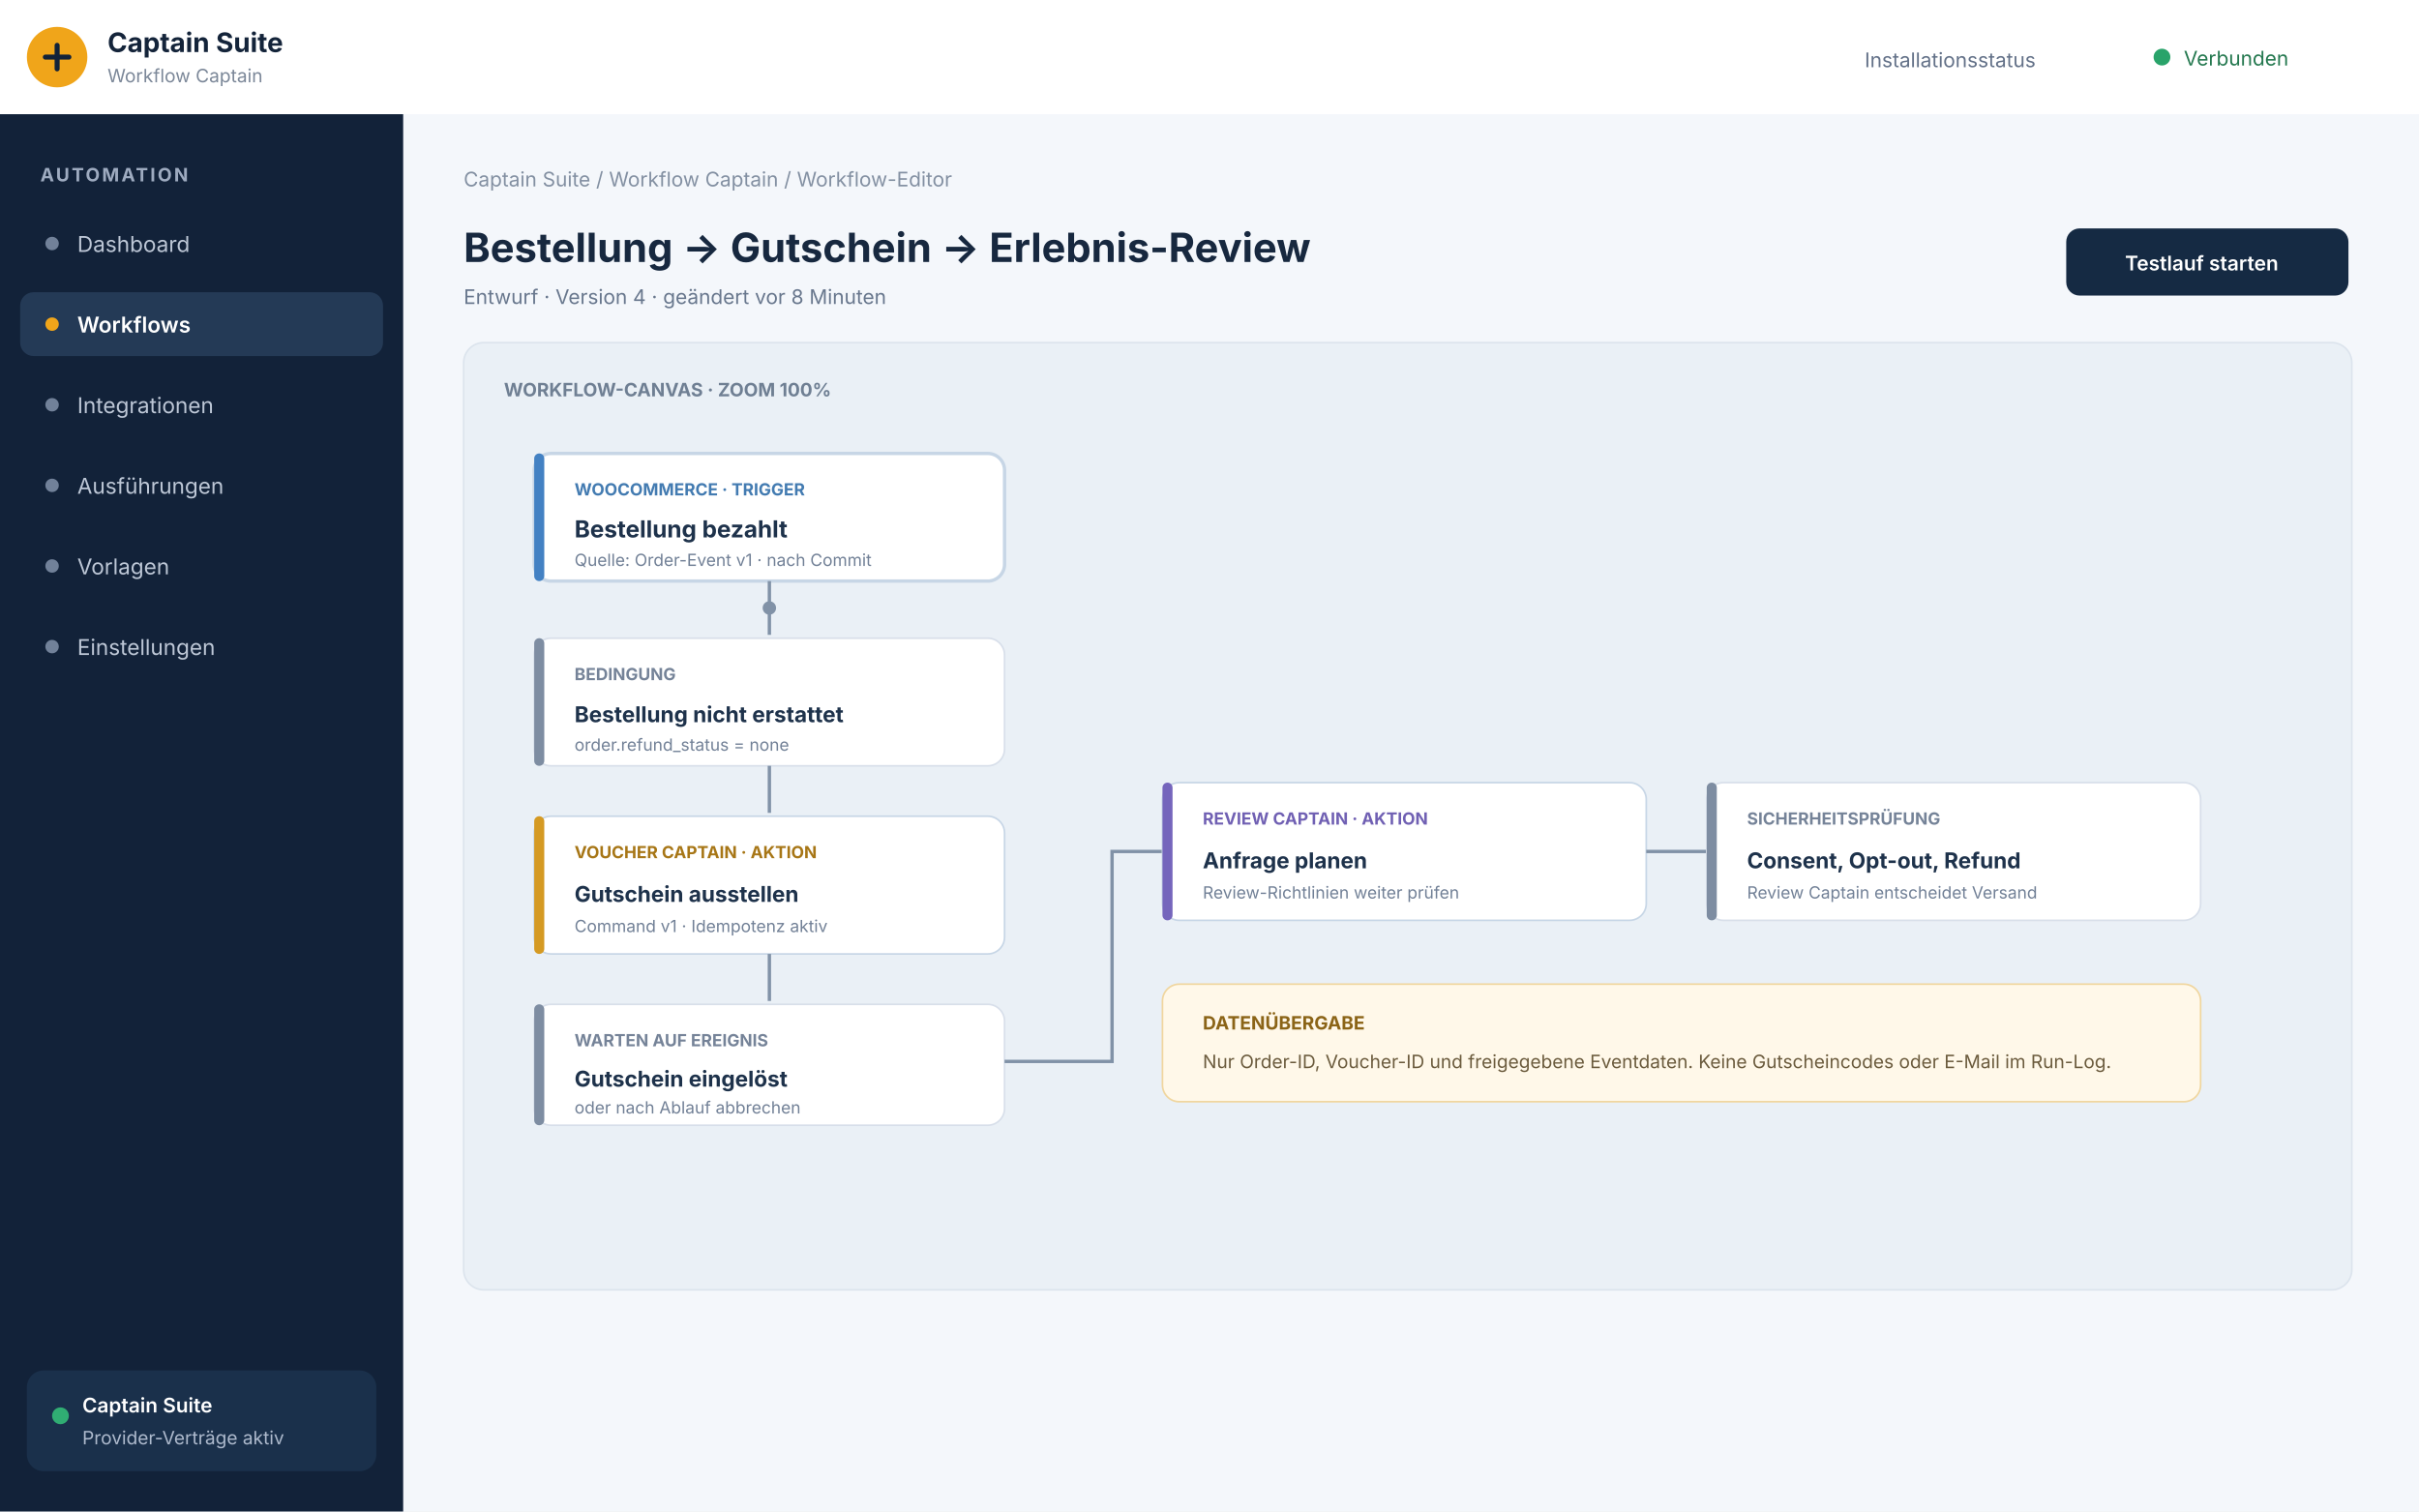
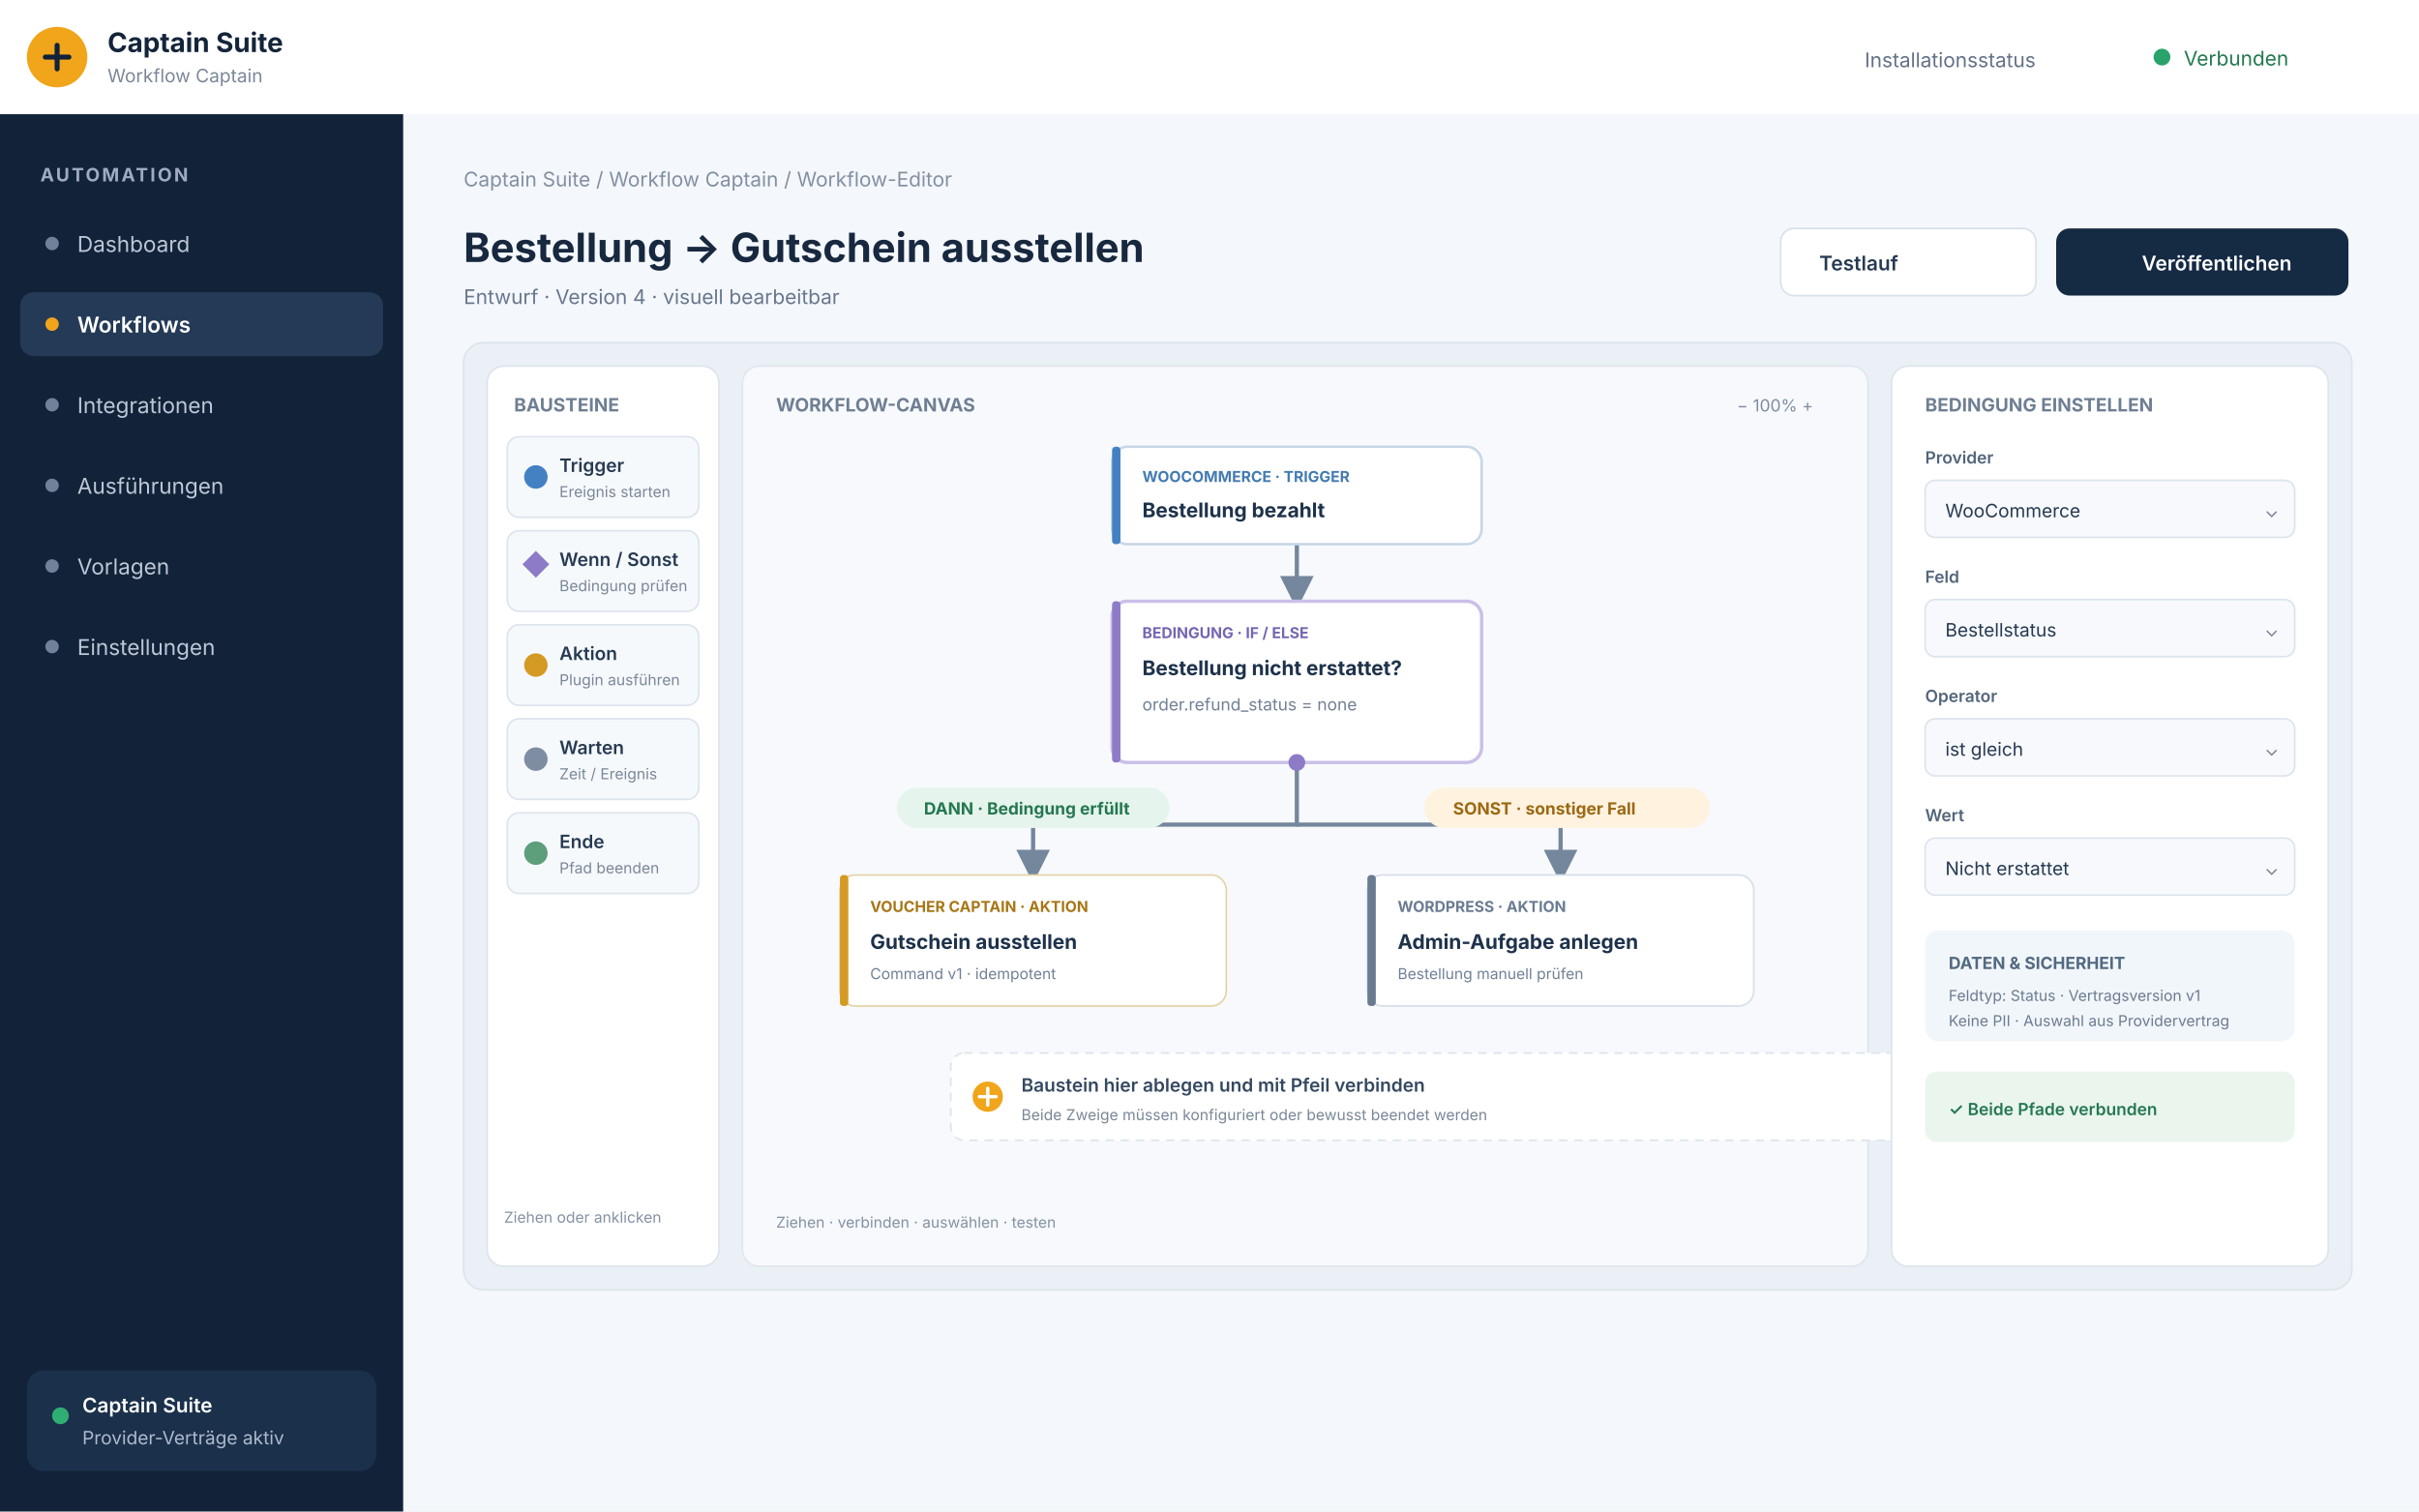
<svg xmlns="http://www.w3.org/2000/svg" width="1440" height="900" viewBox="0 0 1440 900">
  <rect width="1440" height="900" fill="#f4f7fb" />
  <rect width="1440" height="68" fill="#ffffff" />
  <circle cx="34" cy="34" r="18" fill="#f0a51a" />
  <path d="M27 34h14M34 27v14" stroke="#122239" stroke-width="3" stroke-linecap="round" />
  <text x="64" y="31" font-family="Inter,Arial,sans-serif" font-size="16" font-weight="700" fill="#14243a">Captain Suite</text>
  <text x="64" y="49" font-family="Inter,Arial,sans-serif" font-size="11" fill="#7b8798">Workflow Captain</text>
  <text x="1110" y="40" font-family="Inter,Arial,sans-serif" font-size="12" fill="#637188">Installationsstatus</text>
  <circle cx="1287" cy="34" r="5" fill="#29a36a" />
  <text x="1300" y="39" font-family="Inter,Arial,sans-serif" font-size="12" fill="#24784f">Verbunden</text>
  <rect x="0" y="68" width="240" height="832" fill="#122239" />
  <text x="24" y="108" font-family="Inter,Arial,sans-serif" font-size="11" font-weight="700" letter-spacing="1.3" fill="#9eabc0">AUTOMATION</text>
  <rect x="12" y="126" width="216" height="38" rx="8" fill="transparent" />
  <circle cx="31" cy="145" r="4" fill="#718199" />
-   <text x="46" y="150" font-family="Inter,Arial,sans-serif" font-size="13" font-weight="400" fill="#bdc7d6">Dashboard</text>
+   <text x="46" y="150" font-family="Inter,Arial,sans-serif" font-size="13" fill="#bdc7d6">Dashboard</text>
  <rect x="12" y="174" width="216" height="38" rx="8" fill="#243a56" />
  <circle cx="31" cy="193" r="4" fill="#f0a51a" />
  <text x="46" y="198" font-family="Inter,Arial,sans-serif" font-size="13" font-weight="600" fill="#ffffff">Workflows</text>
  <rect x="12" y="222" width="216" height="38" rx="8" fill="transparent" />
  <circle cx="31" cy="241" r="4" fill="#718199" />
-   <text x="46" y="246" font-family="Inter,Arial,sans-serif" font-size="13" font-weight="400" fill="#bdc7d6">Integrationen</text>
+   <text x="46" y="246" font-family="Inter,Arial,sans-serif" font-size="13" fill="#bdc7d6">Integrationen</text>
  <rect x="12" y="270" width="216" height="38" rx="8" fill="transparent" />
  <circle cx="31" cy="289" r="4" fill="#718199" />
-   <text x="46" y="294" font-family="Inter,Arial,sans-serif" font-size="13" font-weight="400" fill="#bdc7d6">Ausführungen</text>
+   <text x="46" y="294" font-family="Inter,Arial,sans-serif" font-size="13" fill="#bdc7d6">Ausführungen</text>
  <rect x="12" y="318" width="216" height="38" rx="8" fill="transparent" />
  <circle cx="31" cy="337" r="4" fill="#718199" />
-   <text x="46" y="342" font-family="Inter,Arial,sans-serif" font-size="13" font-weight="400" fill="#bdc7d6">Vorlagen</text>
+   <text x="46" y="342" font-family="Inter,Arial,sans-serif" font-size="13" fill="#bdc7d6">Vorlagen</text>
  <rect x="12" y="366" width="216" height="38" rx="8" fill="transparent" />
  <circle cx="31" cy="385" r="4" fill="#718199" />
-   <text x="46" y="390" font-family="Inter,Arial,sans-serif" font-size="13" font-weight="400" fill="#bdc7d6">Einstellungen</text>
+   <text x="46" y="390" font-family="Inter,Arial,sans-serif" font-size="13" fill="#bdc7d6">Einstellungen</text>
  <rect x="16" y="816" width="208" height="60" rx="10" fill="#1a304b" />
  <circle cx="36" cy="843" r="5" fill="#30ad73" />
  <text x="49" y="841" font-family="Inter,Arial,sans-serif" font-size="12" font-weight="600" fill="#ffffff">Captain Suite</text>
  <text x="49" y="860" font-family="Inter,Arial,sans-serif" font-size="11" fill="#aebacd">Provider-Verträge aktiv</text>
  <text x="276" y="111" font-family="Inter,Arial,sans-serif" font-size="12" fill="#8390a2">Captain Suite / Workflow Captain / Workflow-Editor</text>
-   <text x="276" y="156" font-family="Inter,Arial,sans-serif" font-size="24" font-weight="700" fill="#17283f">Bestellung → Gutschein → Erlebnis-Review</text>
-   <text x="276" y="181" font-family="Inter,Arial,sans-serif" font-size="12" fill="#68778d">Entwurf · Version 4 · geändert vor 8 Minuten</text>
-   <rect x="1230" y="136" width="168" height="40" rx="8" fill="#152a43" />
-   <text x="1265" y="161" font-family="Inter,Arial,sans-serif" font-size="12" font-weight="600" fill="#fff">Testlauf starten</text>
+   <text x="276" y="156" font-family="Inter,Arial,sans-serif" font-size="24" font-weight="700" fill="#17283f">Bestellung → Gutschein ausstellen</text>
+   <text x="276" y="181" font-family="Inter,Arial,sans-serif" font-size="12" fill="#68778d">Entwurf · Version 4 · visuell bearbeitbar</text>
+   <rect x="1060" y="136" width="152" height="40" rx="8" fill="#ffffff" stroke="#d9e1ea" />
+   <text x="1083" y="161" font-family="Inter,Arial,sans-serif" font-size="12" font-weight="600" fill="#263a52">Testlauf</text>
+   <rect x="1224" y="136" width="174" height="40" rx="8" fill="#152a43" />
+   <text x="1275" y="161" font-family="Inter,Arial,sans-serif" font-size="12" font-weight="600" fill="#fff">Veröffentlichen</text>
  <rect x="276" y="204" width="1124" height="564" rx="12" fill="#eaf0f6" stroke="#dce4ed" />
-   <text x="300" y="236" font-family="Inter,Arial,sans-serif" font-size="11" font-weight="700" fill="#6f7f93">WORKFLOW-CANVAS · ZOOM 100%</text>
-   <rect x="318" y="270" width="280" height="76" rx="10" fill="#fff" stroke="#c7d6e6" stroke-width="2" />
-   <rect x="318" y="270" width="6" height="76" rx="3" fill="#4381c3" />
-   <text x="342" y="295" font-family="Inter,Arial,sans-serif" font-size="10" font-weight="700" fill="#437bb1">WOOCOMMERCE · TRIGGER</text>
-   <text x="342" y="320" font-family="Inter,Arial,sans-serif" font-size="14" font-weight="700" fill="#1e324b">Bestellung bezahlt</text>
-   <text x="342" y="337" font-family="Inter,Arial,sans-serif" font-size="10" fill="#718096">Quelle: Order-Event v1 · nach Commit</text>
-   <path d="M458 346v32" stroke="#8192a7" stroke-width="2" />
-   <circle cx="458" cy="362" r="4" fill="#8192a7" />
-   <rect x="318" y="380" width="280" height="76" rx="10" fill="#fff" stroke="#d8dfea" />
-   <rect x="318" y="380" width="6" height="76" rx="3" fill="#7e8da2" />
-   <text x="342" y="405" font-family="Inter,Arial,sans-serif" font-size="10" font-weight="700" fill="#758398">BEDINGUNG</text>
-   <text x="342" y="430" font-family="Inter,Arial,sans-serif" font-size="13" font-weight="700" fill="#1e324b">Bestellung nicht erstattet</text>
-   <text x="342" y="447" font-family="Inter,Arial,sans-serif" font-size="10" fill="#718096">order.refund_status = none</text>
-   <path d="M458 456v28" stroke="#8192a7" stroke-width="2" />
-   <rect x="318" y="486" width="280" height="82" rx="10" fill="#fff" stroke="#c7d6e6" />
-   <rect x="318" y="486" width="6" height="82" rx="3" fill="#d59a23" />
-   <text x="342" y="511" font-family="Inter,Arial,sans-serif" font-size="10" font-weight="700" fill="#a77616">VOUCHER CAPTAIN · AKTION</text>
-   <text x="342" y="537" font-family="Inter,Arial,sans-serif" font-size="13" font-weight="700" fill="#1e324b">Gutschein ausstellen</text>
-   <text x="342" y="555" font-family="Inter,Arial,sans-serif" font-size="10" fill="#718096">Command v1 · Idempotenz aktiv</text>
-   <path d="M458 568v28" stroke="#8192a7" stroke-width="2" />
-   <rect x="318" y="598" width="280" height="72" rx="10" fill="#fff" stroke="#d8dfea" />
-   <rect x="318" y="598" width="6" height="72" rx="3" fill="#7e8da2" />
-   <text x="342" y="623" font-family="Inter,Arial,sans-serif" font-size="10" font-weight="700" fill="#758398">WARTEN AUF EREIGNIS</text>
-   <text x="342" y="647" font-family="Inter,Arial,sans-serif" font-size="13" font-weight="700" fill="#1e324b">Gutschein eingelöst</text>
-   <text x="342" y="663" font-family="Inter,Arial,sans-serif" font-size="10" fill="#718096">oder nach Ablauf abbrechen</text>
-   <path d="M598 632h64v-125h30" fill="none" stroke="#8192a7" stroke-width="2" />
-   <rect x="692" y="466" width="288" height="82" rx="10" fill="#fff" stroke="#c7d6e6" />
-   <rect x="692" y="466" width="6" height="82" rx="3" fill="#7565bc" />
-   <text x="716" y="491" font-family="Inter,Arial,sans-serif" font-size="10" font-weight="700" fill="#7060b3">REVIEW CAPTAIN · AKTION</text>
-   <text x="716" y="517" font-family="Inter,Arial,sans-serif" font-size="13" font-weight="700" fill="#1e324b">Anfrage planen</text>
-   <text x="716" y="535" font-family="Inter,Arial,sans-serif" font-size="10" fill="#718096">Review-Richtlinien weiter prüfen</text>
-   <path d="M980 507h36" stroke="#8192a7" stroke-width="2" />
-   <rect x="1016" y="466" width="294" height="82" rx="10" fill="#fff" stroke="#d8dfea" />
-   <rect x="1016" y="466" width="6" height="82" rx="3" fill="#7e8da2" />
-   <text x="1040" y="491" font-family="Inter,Arial,sans-serif" font-size="10" font-weight="700" fill="#758398">SICHERHEITSPRÜFUNG</text>
-   <text x="1040" y="517" font-family="Inter,Arial,sans-serif" font-size="13" font-weight="700" fill="#1e324b">Consent, Opt-out, Refund</text>
-   <text x="1040" y="535" font-family="Inter,Arial,sans-serif" font-size="10" fill="#718096">Review Captain entscheidet Versand</text>
-   <rect x="692" y="586" width="618" height="70" rx="10" fill="#fff8e9" stroke="#f0d69f" />
-   <text x="716" y="613" font-family="Inter,Arial,sans-serif" font-size="11" font-weight="700" fill="#8b6417">DATENÜBERGABE</text>
-   <text x="716" y="636" font-family="Inter,Arial,sans-serif" font-size="11" fill="#6b5b3d">Nur Order-ID, Voucher-ID und freigegebene Eventdaten. Keine Gutscheincodes oder E-Mail im Run-Log.</text>
+   <rect x="290" y="218" width="138" height="536" rx="10" fill="#ffffff" stroke="#dce4ed" />
+   <text x="306" y="245" font-family="Inter,Arial,sans-serif" font-size="11" font-weight="700" fill="#6f7f93">BAUSTEINE</text>
+   <rect x="302" y="260" width="114" height="48" rx="7" fill="#f6f9fc" stroke="#dce4ed" />
+   <circle cx="319" cy="284" r="7" fill="#4381c3" />
+   <text x="333" y="281" font-family="Inter,Arial,sans-serif" font-size="11" font-weight="600" fill="#263a52">Trigger</text>
+   <text x="333" y="296" font-family="Inter,Arial,sans-serif" font-size="9" fill="#7a8798">Ereignis starten</text>
+   <rect x="302" y="316" width="114" height="48" rx="7" fill="#f6f9fc" stroke="#dce4ed" />
+   <path d="M319 328l8 8-8 8-8-8z" fill="#8d7bc7" />
+   <text x="333" y="337" font-family="Inter,Arial,sans-serif" font-size="11" font-weight="600" fill="#263a52">Wenn / Sonst</text>
+   <text x="333" y="352" font-family="Inter,Arial,sans-serif" font-size="9" fill="#7a8798">Bedingung prüfen</text>
+   <rect x="302" y="372" width="114" height="48" rx="7" fill="#f6f9fc" stroke="#dce4ed" />
+   <circle cx="319" cy="396" r="7" fill="#d59a23" />
+   <text x="333" y="393" font-family="Inter,Arial,sans-serif" font-size="11" font-weight="600" fill="#263a52">Aktion</text>
+   <text x="333" y="408" font-family="Inter,Arial,sans-serif" font-size="9" fill="#7a8798">Plugin ausführen</text>
+   <rect x="302" y="428" width="114" height="48" rx="7" fill="#f6f9fc" stroke="#dce4ed" />
+   <circle cx="319" cy="452" r="7" fill="#7e8da2" />
+   <text x="333" y="449" font-family="Inter,Arial,sans-serif" font-size="11" font-weight="600" fill="#263a52">Warten</text>
+   <text x="333" y="464" font-family="Inter,Arial,sans-serif" font-size="9" fill="#7a8798">Zeit / Ereignis</text>
+   <rect x="302" y="484" width="114" height="48" rx="7" fill="#f6f9fc" stroke="#dce4ed" />
+   <circle cx="319" cy="508" r="7" fill="#5d9e7b" />
+   <text x="333" y="505" font-family="Inter,Arial,sans-serif" font-size="11" font-weight="600" fill="#263a52">Ende</text>
+   <text x="333" y="520" font-family="Inter,Arial,sans-serif" font-size="9" fill="#7a8798">Pfad beenden</text>
+   <text x="300" y="728" font-family="Inter,Arial,sans-serif" font-size="9" fill="#8491a3">Ziehen oder anklicken</text>
+   <rect x="442" y="218" width="670" height="536" rx="10" fill="#f7f9fc" stroke="#e0e6ee" />
+   <text x="462" y="245" font-family="Inter,Arial,sans-serif" font-size="11" font-weight="700" fill="#6f7f93">WORKFLOW-CANVAS</text>
+   <text x="1034" y="245" font-family="Inter,Arial,sans-serif" font-size="10" fill="#7e8da2">−  100%  +</text>
+   <path d="M772 324v34" fill="none" stroke="#75879c" stroke-width="2.5" marker-end="url(#arrow)" />
+   <path d="M772 454v37h-157v30" fill="none" stroke="#75879c" stroke-width="2.5" marker-end="url(#arrow)" />
+   <path d="M772 491h157v30" fill="none" stroke="#75879c" stroke-width="2.5" marker-end="url(#arrow)" />
+   <rect x="662" y="266" width="220" height="58" rx="9" fill="#ffffff" stroke="#c7d6e6" stroke-width="1.5" />
+   <rect x="662" y="266" width="5" height="58" rx="2" fill="#4381c3" />
+   <text x="680" y="287" font-family="Inter,Arial,sans-serif" font-size="9" font-weight="700" fill="#437bb1">WOOCOMMERCE · TRIGGER</text>
+   <text x="680" y="308" font-family="Inter,Arial,sans-serif" font-size="12" font-weight="700" fill="#1e324b">Bestellung bezahlt</text>
+   <rect x="662" y="358" width="220" height="96" rx="9" fill="#ffffff" stroke="#cbbfe8" stroke-width="2" />
+   <rect x="662" y="358" width="5" height="96" rx="2" fill="#8d7bc7" />
+   <text x="680" y="380" font-family="Inter,Arial,sans-serif" font-size="9" font-weight="700" fill="#7565b2">BEDINGUNG · IF / ELSE</text>
+   <text x="680" y="402" font-family="Inter,Arial,sans-serif" font-size="12" font-weight="700" fill="#1e324b">Bestellung nicht erstattet?</text>
+   <text x="680" y="423" font-family="Inter,Arial,sans-serif" font-size="10" fill="#718096">order.refund_status = none</text>
+   <circle cx="772" cy="454" r="5" fill="#8d7bc7" />
+   <rect x="534" y="469" width="162" height="24" rx="12" fill="#e5f4ec" />
+   <text x="550" y="485" font-family="Inter,Arial,sans-serif" font-size="10" font-weight="700" fill="#24784f">DANN · Bedingung erfüllt</text>
+   <rect x="848" y="469" width="170" height="24" rx="12" fill="#fff2df" />
+   <text x="865" y="485" font-family="Inter,Arial,sans-serif" font-size="10" font-weight="700" fill="#9b6914">SONST · sonstiger Fall</text>
+   <rect x="500" y="521" width="230" height="78" rx="9" fill="#ffffff" stroke="#e4d3a8" />
+   <rect x="500" y="521" width="5" height="78" rx="2" fill="#d59a23" />
+   <text x="518" y="543" font-family="Inter,Arial,sans-serif" font-size="9" font-weight="700" fill="#a77616">VOUCHER CAPTAIN · AKTION</text>
+   <text x="518" y="565" font-family="Inter,Arial,sans-serif" font-size="12" font-weight="700" fill="#1e324b">Gutschein ausstellen</text>
+   <text x="518" y="583" font-family="Inter,Arial,sans-serif" font-size="9" fill="#718096">Command v1 · idempotent</text>
+   <rect x="814" y="521" width="230" height="78" rx="9" fill="#ffffff" stroke="#d8dfea" />
+   <rect x="814" y="521" width="5" height="78" rx="2" fill="#697b91" />
+   <text x="832" y="543" font-family="Inter,Arial,sans-serif" font-size="9" font-weight="700" fill="#697b91">WORDPRESS · AKTION</text>
+   <text x="832" y="565" font-family="Inter,Arial,sans-serif" font-size="12" font-weight="700" fill="#1e324b">Admin-Aufgabe anlegen</text>
+   <text x="832" y="583" font-family="Inter,Arial,sans-serif" font-size="9" fill="#718096">Bestellung manuell prüfen</text>
+   <rect x="566" y="627" width="570" height="52" rx="8" fill="#ffffff" stroke="#dce4ed" stroke-dasharray="5 4" />
+   <circle cx="588" cy="653" r="9" fill="#f0a51a" />
+   <path d="M588 648v10M583 653h10" stroke="#fff" stroke-width="2" stroke-linecap="round" />
+   <text x="608" y="650" font-family="Inter,Arial,sans-serif" font-size="11" font-weight="600" fill="#344860">Baustein hier ablegen und mit Pfeil verbinden</text>
+   <text x="608" y="667" font-family="Inter,Arial,sans-serif" font-size="9" fill="#7a8798">Beide Zweige müssen konfiguriert oder bewusst beendet werden</text>
+   <rect x="1126" y="218" width="260" height="536" rx="10" fill="#ffffff" stroke="#dce4ed" />
+   <text x="1146" y="245" font-family="Inter,Arial,sans-serif" font-size="11" font-weight="700" fill="#6f7f93">BEDINGUNG EINSTELLEN</text>
+   <text x="1146" y="276" font-family="Inter,Arial,sans-serif" font-size="10" font-weight="600" fill="#52647a">Provider</text>
+   <rect x="1146" y="286" width="220" height="34" rx="6" fill="#f7f9fc" stroke="#dce4ed" />
+   <text x="1158" y="308" font-family="Inter,Arial,sans-serif" font-size="11" fill="#263a52">WooCommerce</text>
+   <text x="1348" y="308" font-family="Inter,Arial,sans-serif" font-size="11" fill="#7b8798">⌄</text>
+   <text x="1146" y="347" font-family="Inter,Arial,sans-serif" font-size="10" font-weight="600" fill="#52647a">Feld</text>
+   <rect x="1146" y="357" width="220" height="34" rx="6" fill="#f7f9fc" stroke="#dce4ed" />
+   <text x="1158" y="379" font-family="Inter,Arial,sans-serif" font-size="11" fill="#263a52">Bestellstatus</text>
+   <text x="1348" y="379" font-family="Inter,Arial,sans-serif" font-size="11" fill="#7b8798">⌄</text>
+   <text x="1146" y="418" font-family="Inter,Arial,sans-serif" font-size="10" font-weight="600" fill="#52647a">Operator</text>
+   <rect x="1146" y="428" width="220" height="34" rx="6" fill="#f7f9fc" stroke="#dce4ed" />
+   <text x="1158" y="450" font-family="Inter,Arial,sans-serif" font-size="11" fill="#263a52">ist gleich</text>
+   <text x="1348" y="450" font-family="Inter,Arial,sans-serif" font-size="11" fill="#7b8798">⌄</text>
+   <text x="1146" y="489" font-family="Inter,Arial,sans-serif" font-size="10" font-weight="600" fill="#52647a">Wert</text>
+   <rect x="1146" y="499" width="220" height="34" rx="6" fill="#f7f9fc" stroke="#dce4ed" />
+   <text x="1158" y="521" font-family="Inter,Arial,sans-serif" font-size="11" fill="#263a52">Nicht erstattet</text>
+   <text x="1348" y="521" font-family="Inter,Arial,sans-serif" font-size="11" fill="#7b8798">⌄</text>
+   <rect x="1146" y="554" width="220" height="66" rx="8" fill="#f1f6fb" />
+   <text x="1160" y="577" font-family="Inter,Arial,sans-serif" font-size="10" font-weight="700" fill="#536980">DATEN &amp; SICHERHEIT</text>
+   <text x="1160" y="596" font-family="Inter,Arial,sans-serif" font-size="9" fill="#6c7b8f">Feldtyp: Status · Vertragsversion v1</text>
+   <text x="1160" y="611" font-family="Inter,Arial,sans-serif" font-size="9" fill="#6c7b8f">Keine PII · Auswahl aus Providervertrag</text>
+   <rect x="1146" y="638" width="220" height="42" rx="7" fill="#eaf5ee" />
+   <text x="1160" y="664" font-family="Inter,Arial,sans-serif" font-size="10" font-weight="600" fill="#24784f">✓ Beide Pfade verbunden</text>
+   <text x="462" y="731" font-family="Inter,Arial,sans-serif" font-size="9" fill="#8491a3">Ziehen · verbinden · auswählen · testen</text>
+   <defs>
+     <marker id="arrow" markerWidth="8" markerHeight="8" refX="6" refY="4" orient="auto">
+       <path d="M0 0L8 4L0 8z" fill="#75879c" />
+     </marker>
+   </defs>
</svg>
